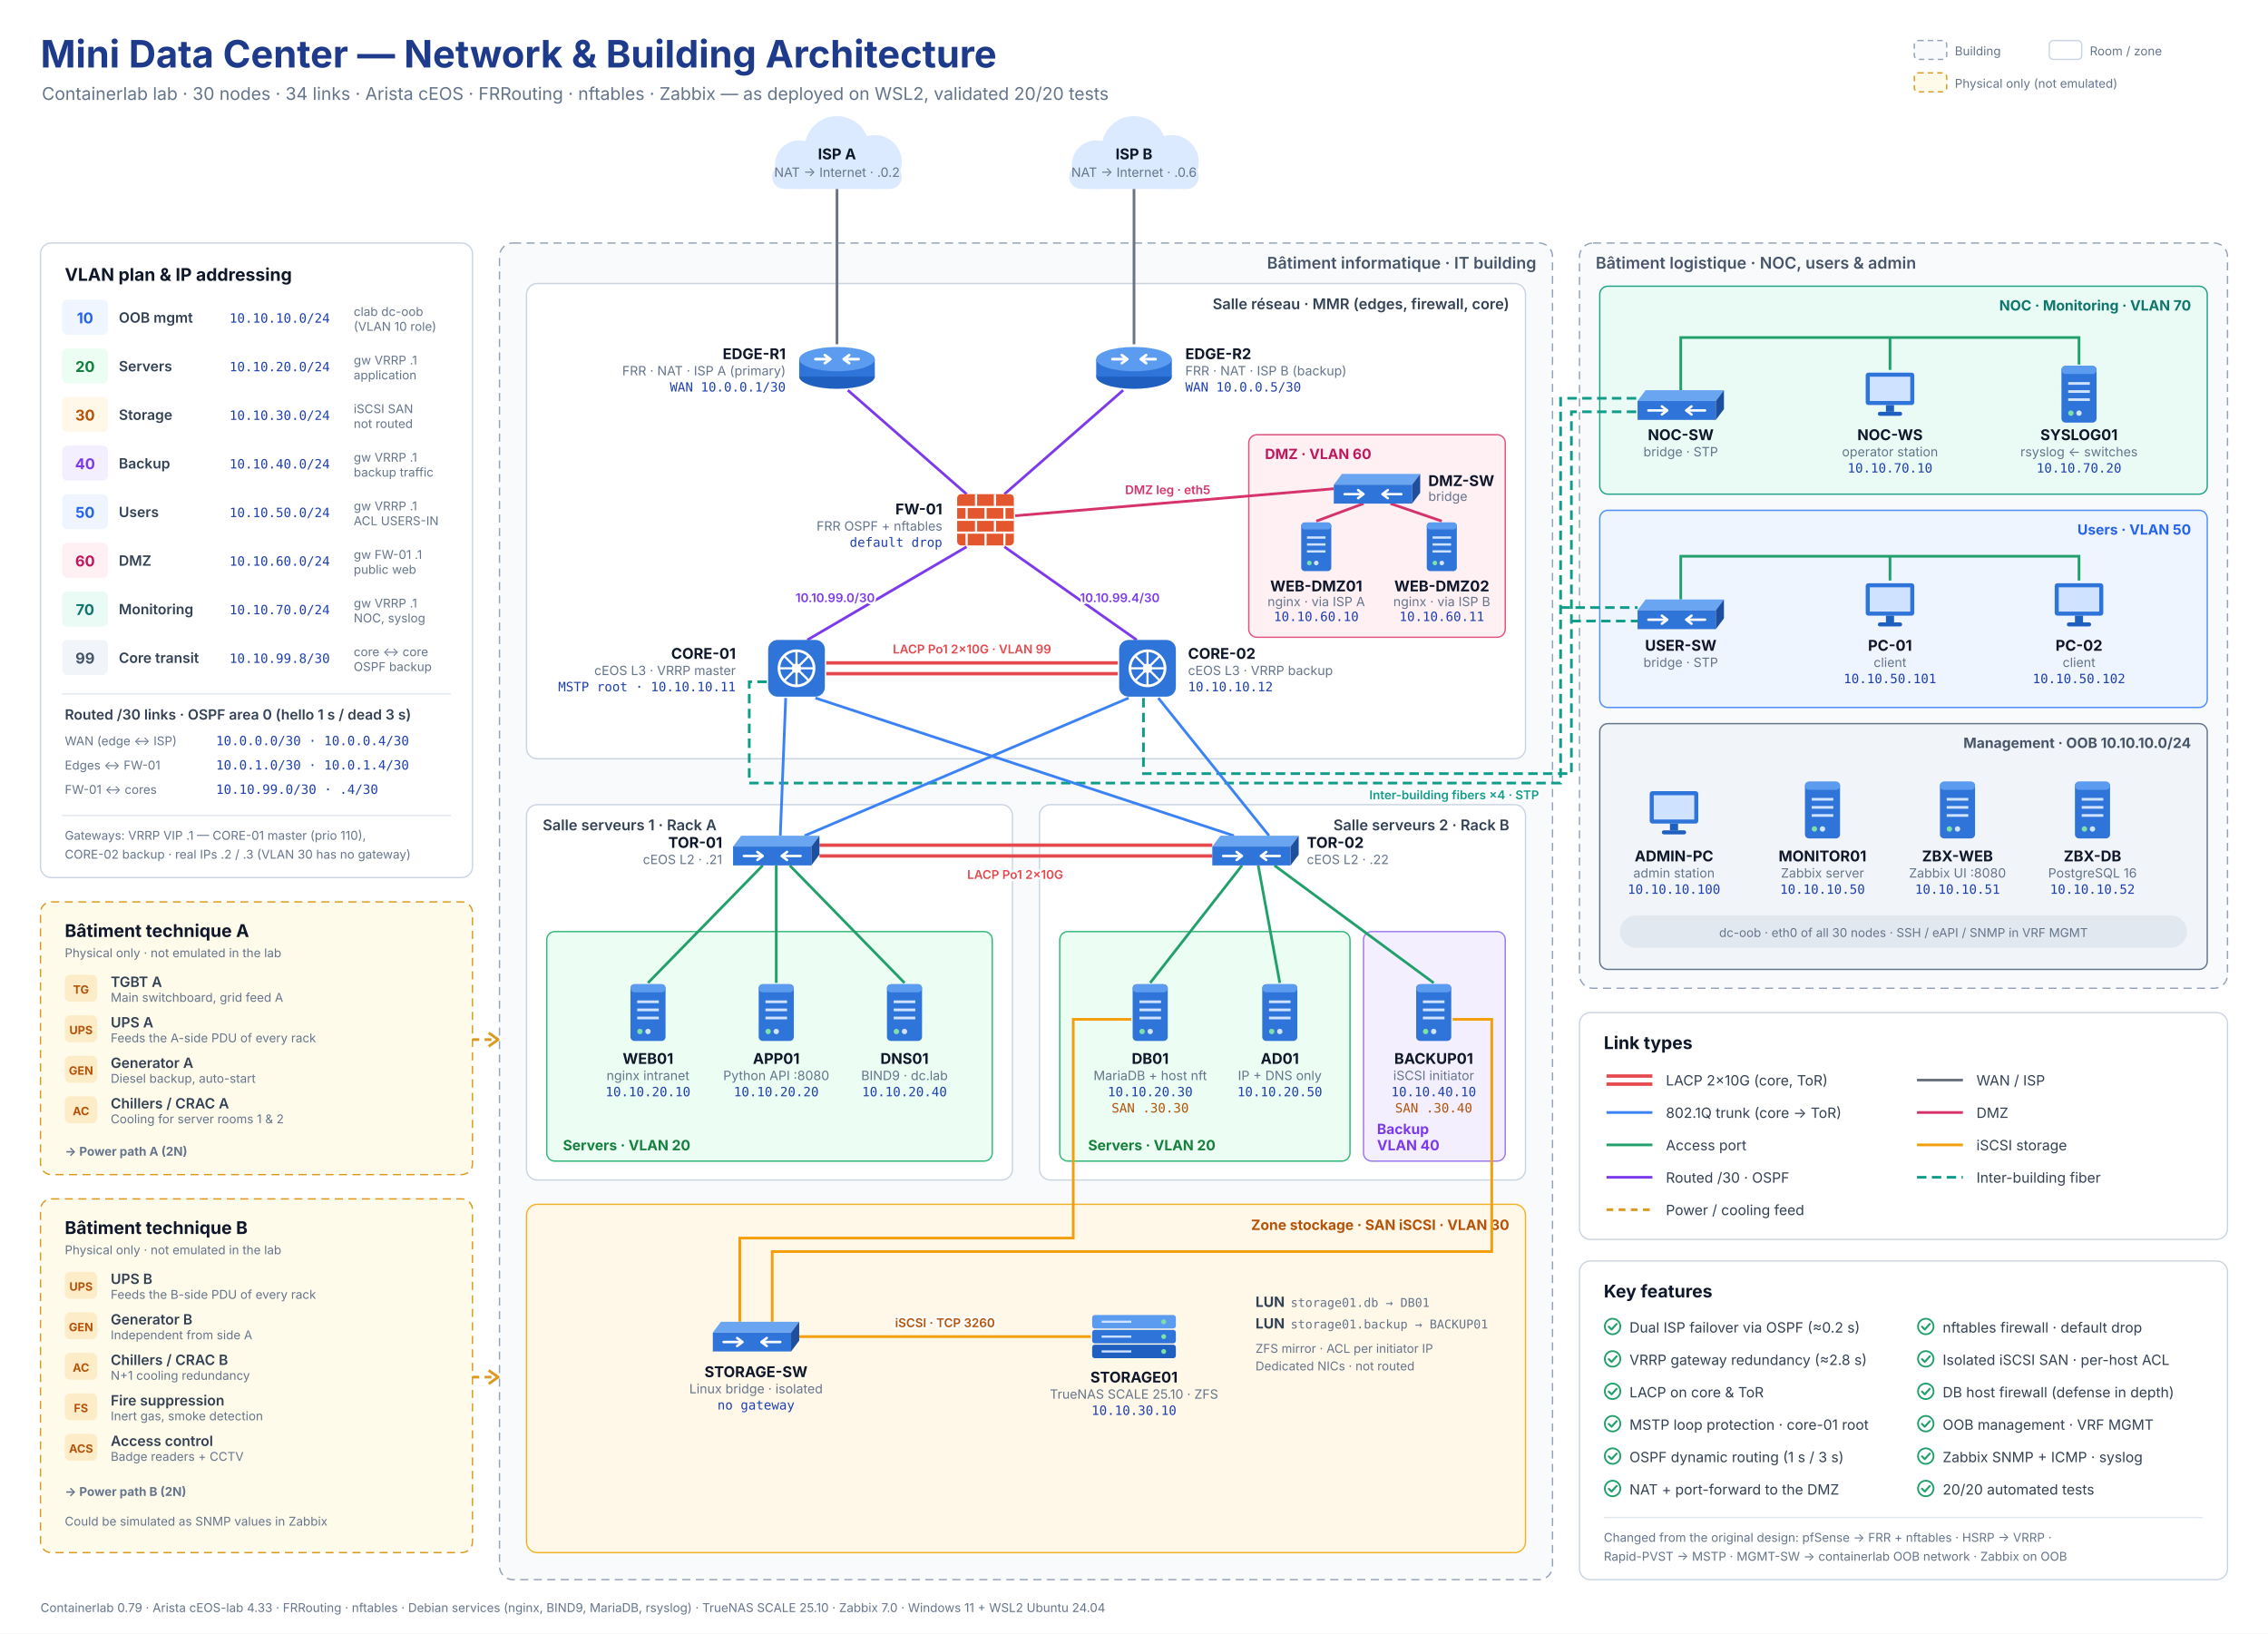
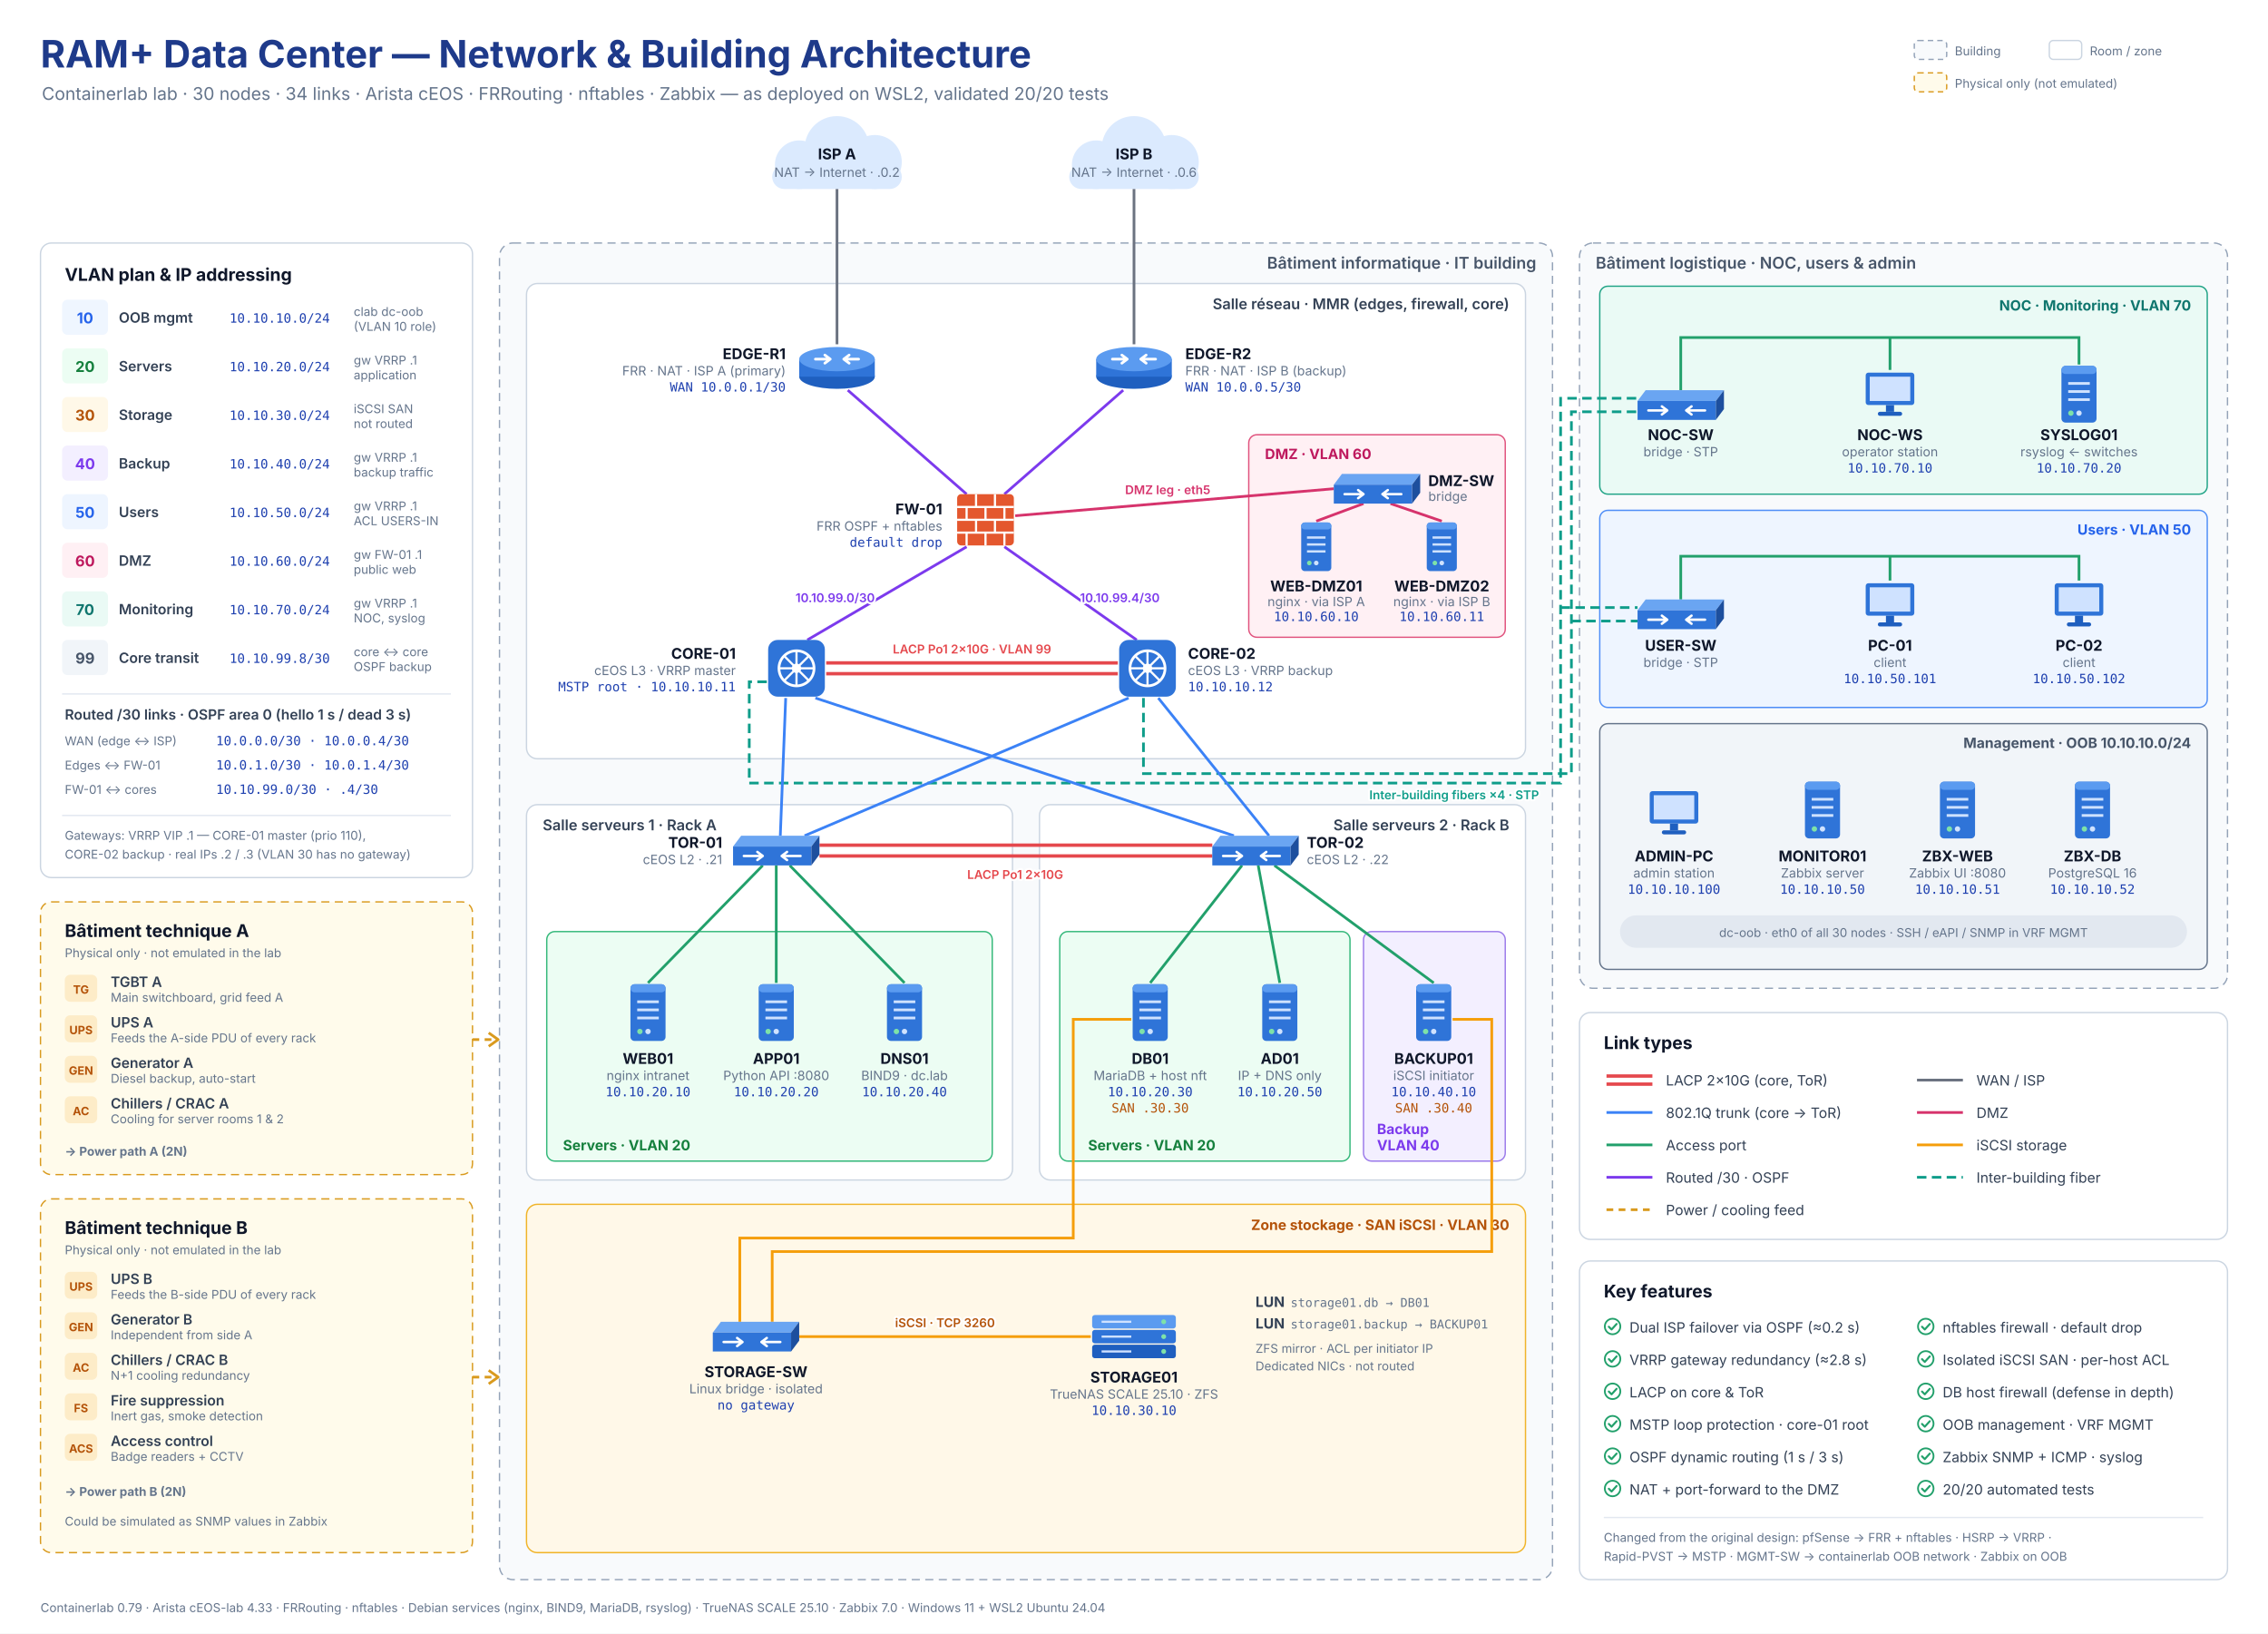
<svg xmlns="http://www.w3.org/2000/svg" viewBox="0 0 1680 1210" width="1680" height="1210" font-family="'Segoe UI', Inter, Roboto, Helvetica, Arial, sans-serif">
  <style>
    .title { font-size: 28px; font-weight: 700; fill: #1e3a8a; }
    .sub   { font-size: 13px; fill: #64748b; }
    .bld   { font-size: 12px; font-weight: 600; fill: #475569; }
    .room  { font-size: 11px; font-weight: 600; fill: #334155; }
    .zone  { font-size: 10.5px; font-weight: 700; }
    .n     { font-size: 11px; font-weight: 700; fill: #0f172a; }
    .r     { font-size: 9.5px; fill: #64748b; }
    .ip    { font-size: 9.5px; fill: #1e40af; font-family: Consolas, 'JetBrains Mono', Menlo, monospace; }
    .san   { font-size: 9.5px; fill: #b45309; font-family: Consolas, 'JetBrains Mono', Menlo, monospace; }
    .lk    { font-size: 9px; font-weight: 600; }
    .h     { paint-order: stroke; stroke: #ffffff; stroke-width: 3px; stroke-linejoin: round; }
    .ph    { font-size: 13px; font-weight: 700; fill: #0f172a; }
    .pt    { font-size: 10.5px; fill: #334155; }
    .ps    { font-size: 9px; fill: #64748b; }
    .mono  { font-family: Consolas, 'JetBrains Mono', Menlo, monospace; }
    .wan    { stroke: #6b7280; stroke-width: 2; fill: none; }
    .routed { stroke: #7c3aed; stroke-width: 2; fill: none; }
    .trunk  { stroke: #3b82f6; stroke-width: 2; fill: none; }
    .access { stroke: #22a06b; stroke-width: 2; fill: none; }
    .lacp   { stroke: #e5484d; stroke-width: 2.5; fill: none; }
    .dmz    { stroke: #d6336c; stroke-width: 2; fill: none; }
    .iscsi  { stroke: #f59e0b; stroke-width: 2; fill: none; }
    .fiber  { stroke: #0f9d8a; stroke-width: 2; fill: none; stroke-dasharray: 7 4; }
    .power  { stroke: #d99a1e; stroke-width: 2; fill: none; stroke-dasharray: 5 4; }
  </style>
  <defs>
    <symbol id="router" viewBox="0 0 60 34">
      <ellipse cx="30" cy="24" rx="28" ry="9" fill="#1f5fbf" />
      <rect x="2" y="11" width="56" height="13" fill="#2f74d8" />
      <ellipse cx="30" cy="11" rx="28" ry="9" fill="#5b9bf0" />
      <path d="M14 11 h11 M21 8 l4 3 -4 3 M46 11 h-11 M39 8 l-4 3 4 3" stroke="#fff" stroke-width="2" fill="none" stroke-linecap="round" stroke-linejoin="round" />
    </symbol>
    <symbol id="firewall" viewBox="0 0 44 40">
      <rect x="1" y="1" width="42" height="38" rx="3" fill="#e4572e" />
      <path d="M1 10.5 H43 M1 20 H43 M1 29.5 H43 M15 1 V10.5 M29 1 V10.5 M8 10.5 V20 M22 10.5 V20 M36 10.5 V20 M15 20 V29.5 M29 20 V29.5 M8 29.5 V39 M22 29.5 V39 M36 29.5 V39" stroke="#fff" stroke-width="1.6" fill="none" />
    </symbol>
    <symbol id="core" viewBox="0 0 44 44">
      <rect x="1" y="1" width="42" height="42" rx="7" fill="#2f74d8" />
      <circle cx="22" cy="22" r="13" fill="none" stroke="#fff" stroke-width="2" />
      <path d="M22 9 V35 M9 22 H35 M13 13 L31 31 M31 13 L13 31" stroke="#fff" stroke-width="1.6" />
      <circle cx="22" cy="22" r="3.5" fill="#fff" />
    </symbol>
    <symbol id="l2" viewBox="0 0 64 22">
      <polygon points="6,0 64,0 58,8 0,8" fill="#6aa5f2" />
      <rect x="0" y="8" width="58" height="14" fill="#2f74d8" />
      <polygon points="58,8 64,0 64,14 58,22" fill="#1d4f9e" />
      <path d="M8 15 h14 M18 12 l4 3 -4 3 M50 15 h-14 M40 12 l-4 3 4 3" stroke="#fff" stroke-width="1.8" fill="none" stroke-linecap="round" stroke-linejoin="round" />
    </symbol>
    <symbol id="server" viewBox="0 0 28 44">
      <rect x="1" y="1" width="26" height="42" rx="3" fill="#2f74d8" />
      <rect x="1" y="1" width="26" height="6" rx="3" fill="#5b9bf0" />
      <path d="M6 14 H22 M6 20 H22 M6 26 H22" stroke="#cfe2ff" stroke-width="2" />
      <circle cx="8" cy="36" r="2" fill="#7ee2a8" />
      <circle cx="14" cy="36" r="2" fill="#cfe2ff" />
    </symbol>
    <symbol id="pc" viewBox="0 0 40 36">
      <rect x="2" y="2" width="36" height="24" rx="2" fill="#2f74d8" />
      <rect x="5" y="5" width="30" height="18" fill="#cfe2ff" />
      <rect x="17" y="26" width="6" height="5" fill="#1f5fbf" />
      <rect x="11" y="31" width="18" height="3" rx="1.5" fill="#1f5fbf" />
    </symbol>
    <symbol id="storage" viewBox="0 0 64 34">
      <rect x="1" y="1" width="62" height="10" rx="2" fill="#5b9bf0" />
      <rect x="1" y="12" width="62" height="10" rx="2" fill="#2f74d8" />
      <rect x="1" y="23" width="62" height="10" rx="2" fill="#1f5fbf" />
      <path d="M8 6 H30 M8 17 H30 M8 28 H30" stroke="#cfe2ff" stroke-width="1.6" />
      <circle cx="54" cy="6" r="1.8" fill="#7ee2a8" />
      <circle cx="54" cy="17" r="1.8" fill="#7ee2a8" />
      <circle cx="54" cy="28" r="1.8" fill="#7ee2a8" />
    </symbol>
    <symbol id="check" viewBox="0 0 14 14">
      <circle cx="7" cy="7" r="6.2" fill="none" stroke="#22a06b" stroke-width="1.4" />
      <path d="M4 7.2 L6.2 9.4 L10.2 5" stroke="#22a06b" stroke-width="1.6" fill="none" stroke-linecap="round" stroke-linejoin="round" />
    </symbol>
  </defs>
  <rect width="1680" height="1210" fill="#ffffff" />
-   <text x="30" y="50" class="title">Mini Data Center — Network &amp; Building Architecture</text>
+   <text x="30" y="50" class="title">RAM+ Data Center — Network &amp; Building Architecture</text>
  <text x="31" y="74" class="sub">Containerlab lab · 30 nodes · 34 links · Arista cEOS · FRRouting · nftables · Zabbix — as deployed on WSL2, validated 20/20 tests</text>
  <g transform="translate(1418,30)">
    <rect x="0" y="0" width="24" height="14" rx="3" fill="#f8fafc" stroke="#94a3b8" stroke-dasharray="4 3" />
    <text x="30" y="11" class="ps">Building</text>
    <rect x="100" y="0" width="24" height="14" rx="3" fill="#ffffff" stroke="#cbd5e1" />
    <text x="130" y="11" class="ps">Room / zone</text>
    <rect x="0" y="24" width="24" height="14" rx="3" fill="#fffbeb" stroke="#d99a1e" stroke-dasharray="4 3" />
    <text x="30" y="35" class="ps">Physical only (not emulated)</text>
  </g>
  <g transform="translate(620,116)">
    <circle cx="-28" cy="6" r="18" fill="#dbeafe" />
    <circle cx="0" cy="-6" r="24" fill="#dbeafe" />
    <circle cx="28" cy="4" r="20" fill="#dbeafe" />
    <rect x="-48" y="6" width="96" height="18" rx="9" fill="#dbeafe" />
    <text x="0" y="2" text-anchor="middle" class="n">ISP A</text>
    <text x="0" y="15" text-anchor="middle" class="r">NAT → Internet · .0.2</text>
  </g>
  <g transform="translate(840,116)">
    <circle cx="-28" cy="6" r="18" fill="#dbeafe" />
    <circle cx="0" cy="-6" r="24" fill="#dbeafe" />
    <circle cx="28" cy="4" r="20" fill="#dbeafe" />
    <rect x="-48" y="6" width="96" height="18" rx="9" fill="#dbeafe" />
    <text x="0" y="2" text-anchor="middle" class="n">ISP B</text>
    <text x="0" y="15" text-anchor="middle" class="r">NAT → Internet · .0.6</text>
  </g>
  <rect x="30" y="180" width="320" height="470" rx="8" fill="#ffffff" stroke="#cbd5e1" />
  <text x="48" y="208" class="ph">VLAN plan &amp; IP addressing</text>
  <g font-size="11">
    <g transform="translate(0,222)">
      <rect x="46" y="0" width="34" height="26" rx="4" fill="#eff6ff" />
      <text x="63" y="17.5" text-anchor="middle" font-weight="700" fill="#2563eb">10</text>
      <text x="88" y="17" class="pt" font-weight="600">OOB mgmt</text>
      <text x="170" y="17" class="ip">10.10.10.0/24</text>
      <text x="262" y="12" class="ps">clab dc-oob</text>
      <text x="262" y="23" class="ps">(VLAN 10 role)</text>
    </g>
    <g transform="translate(0,258)">
      <rect x="46" y="0" width="34" height="26" rx="4" fill="#ecfdf3" />
      <text x="63" y="17.5" text-anchor="middle" font-weight="700" fill="#15803d">20</text>
      <text x="88" y="17" class="pt" font-weight="600">Servers</text>
      <text x="170" y="17" class="ip">10.10.20.0/24</text>
      <text x="262" y="12" class="ps">gw VRRP .1</text>
      <text x="262" y="23" class="ps">application</text>
    </g>
    <g transform="translate(0,294)">
      <rect x="46" y="0" width="34" height="26" rx="4" fill="#fff8e8" />
      <text x="63" y="17.5" text-anchor="middle" font-weight="700" fill="#b45309">30</text>
      <text x="88" y="17" class="pt" font-weight="600">Storage</text>
      <text x="170" y="17" class="ip">10.10.30.0/24</text>
      <text x="262" y="12" class="ps">iSCSI SAN</text>
      <text x="262" y="23" class="ps">not routed</text>
    </g>
    <g transform="translate(0,330)">
      <rect x="46" y="0" width="34" height="26" rx="4" fill="#f3efff" />
      <text x="63" y="17.5" text-anchor="middle" font-weight="700" fill="#7c3aed">40</text>
      <text x="88" y="17" class="pt" font-weight="600">Backup</text>
      <text x="170" y="17" class="ip">10.10.40.0/24</text>
      <text x="262" y="12" class="ps">gw VRRP .1</text>
      <text x="262" y="23" class="ps">backup traffic</text>
    </g>
    <g transform="translate(0,366)">
      <rect x="46" y="0" width="34" height="26" rx="4" fill="#eef5ff" />
      <text x="63" y="17.5" text-anchor="middle" font-weight="700" fill="#2563eb">50</text>
      <text x="88" y="17" class="pt" font-weight="600">Users</text>
      <text x="170" y="17" class="ip">10.10.50.0/24</text>
      <text x="262" y="12" class="ps">gw VRRP .1</text>
      <text x="262" y="23" class="ps">ACL USERS-IN</text>
    </g>
    <g transform="translate(0,402)">
      <rect x="46" y="0" width="34" height="26" rx="4" fill="#fff0f4" />
      <text x="63" y="17.5" text-anchor="middle" font-weight="700" fill="#be185d">60</text>
      <text x="88" y="17" class="pt" font-weight="600">DMZ</text>
      <text x="170" y="17" class="ip">10.10.60.0/24</text>
      <text x="262" y="12" class="ps">gw FW-01 .1</text>
      <text x="262" y="23" class="ps">public web</text>
    </g>
    <g transform="translate(0,438)">
      <rect x="46" y="0" width="34" height="26" rx="4" fill="#eafaf5" />
      <text x="63" y="17.5" text-anchor="middle" font-weight="700" fill="#0f766e">70</text>
      <text x="88" y="17" class="pt" font-weight="600">Monitoring</text>
      <text x="170" y="17" class="ip">10.10.70.0/24</text>
      <text x="262" y="12" class="ps">gw VRRP .1</text>
      <text x="262" y="23" class="ps">NOC, syslog</text>
    </g>
    <g transform="translate(0,474)">
      <rect x="46" y="0" width="34" height="26" rx="4" fill="#f1f5f9" />
      <text x="63" y="17.5" text-anchor="middle" font-weight="700" fill="#475569">99</text>
      <text x="88" y="17" class="pt" font-weight="600">Core transit</text>
      <text x="170" y="17" class="ip">10.10.99.8/30</text>
      <text x="262" y="12" class="ps">core ↔ core</text>
      <text x="262" y="23" class="ps">OSPF backup</text>
    </g>
  </g>
  <line x1="46" y1="514" x2="334" y2="514" stroke="#e2e8f0" />
  <text x="48" y="533" class="pt" font-weight="600">Routed /30 links · OSPF area 0 (hello 1 s / dead 3 s)</text>
  <text x="48" y="552" class="ps">WAN (edge ↔ ISP)</text>
  <text x="160" y="552" class="ip">10.0.0.0/30 · 10.0.0.4/30</text>
  <text x="48" y="570" class="ps">Edges ↔ FW-01</text>
  <text x="160" y="570" class="ip">10.0.1.0/30 · 10.0.1.4/30</text>
  <text x="48" y="588" class="ps">FW-01 ↔ cores</text>
  <text x="160" y="588" class="ip">10.10.99.0/30 · .4/30</text>
  <line x1="46" y1="604" x2="334" y2="604" stroke="#e2e8f0" />
  <text x="48" y="622" class="ps">Gateways: VRRP VIP .1 — CORE-01 master (prio 110),</text>
  <text x="48" y="636" class="ps">CORE-02 backup · real IPs .2 / .3 (VLAN 30 has no gateway)</text>
  <rect x="30" y="668" width="320" height="202" rx="8" fill="#fffbeb" stroke="#d99a1e" stroke-dasharray="6 4" />
  <text x="48" y="694" class="ph">Bâtiment technique A</text>
  <text x="48" y="709" class="ps">Physical only · not emulated in the lab</text>
  <g class="pt">
    <rect x="48" y="722" width="24" height="20" rx="4" fill="#fdecc8" />
    <text x="60" y="736" text-anchor="middle" font-size="8.5" font-weight="700" fill="#b45309">TG</text>
    <text x="82" y="731" font-weight="600">TGBT A</text>
    <text x="82" y="742" class="ps">Main switchboard, grid feed A</text>
    <rect x="48" y="752" width="24" height="20" rx="4" fill="#fdecc8" />
    <text x="60" y="766" text-anchor="middle" font-size="8.5" font-weight="700" fill="#b45309">UPS</text>
    <text x="82" y="761" font-weight="600">UPS A</text>
    <text x="82" y="772" class="ps">Feeds the A-side PDU of every rack</text>
    <rect x="48" y="782" width="24" height="20" rx="4" fill="#fdecc8" />
    <text x="60" y="796" text-anchor="middle" font-size="8.5" font-weight="700" fill="#b45309">GEN</text>
    <text x="82" y="791" font-weight="600">Generator A</text>
    <text x="82" y="802" class="ps">Diesel backup, auto-start</text>
    <rect x="48" y="812" width="24" height="20" rx="4" fill="#fdecc8" />
    <text x="60" y="826" text-anchor="middle" font-size="8.5" font-weight="700" fill="#b45309">AC</text>
    <text x="82" y="821" font-weight="600">Chillers / CRAC A</text>
    <text x="82" y="832" class="ps">Cooling for server rooms 1 &amp; 2</text>
  </g>
  <text x="48" y="856" class="ps" font-weight="700" fill="#b45309">→ Power path A (2N)</text>
  <rect x="30" y="888" width="320" height="262" rx="8" fill="#fffbeb" stroke="#d99a1e" stroke-dasharray="6 4" />
  <text x="48" y="914" class="ph">Bâtiment technique B</text>
  <text x="48" y="929" class="ps">Physical only · not emulated in the lab</text>
  <g class="pt">
    <rect x="48" y="942" width="24" height="20" rx="4" fill="#fdecc8" />
    <text x="60" y="956" text-anchor="middle" font-size="8.5" font-weight="700" fill="#b45309">UPS</text>
    <text x="82" y="951" font-weight="600">UPS B</text>
    <text x="82" y="962" class="ps">Feeds the B-side PDU of every rack</text>
    <rect x="48" y="972" width="24" height="20" rx="4" fill="#fdecc8" />
    <text x="60" y="986" text-anchor="middle" font-size="8.5" font-weight="700" fill="#b45309">GEN</text>
    <text x="82" y="981" font-weight="600">Generator B</text>
    <text x="82" y="992" class="ps">Independent from side A</text>
    <rect x="48" y="1002" width="24" height="20" rx="4" fill="#fdecc8" />
    <text x="60" y="1016" text-anchor="middle" font-size="8.5" font-weight="700" fill="#b45309">AC</text>
    <text x="82" y="1011" font-weight="600">Chillers / CRAC B</text>
    <text x="82" y="1022" class="ps">N+1 cooling redundancy</text>
    <rect x="48" y="1032" width="24" height="20" rx="4" fill="#fdecc8" />
    <text x="60" y="1046" text-anchor="middle" font-size="8.5" font-weight="700" fill="#b45309">FS</text>
    <text x="82" y="1041" font-weight="600">Fire suppression</text>
    <text x="82" y="1052" class="ps">Inert gas, smoke detection</text>
    <rect x="48" y="1062" width="24" height="20" rx="4" fill="#fdecc8" />
    <text x="60" y="1076" text-anchor="middle" font-size="8.5" font-weight="700" fill="#b45309">ACS</text>
    <text x="82" y="1071" font-weight="600">Access control</text>
    <text x="82" y="1082" class="ps">Badge readers + CCTV</text>
  </g>
  <text x="48" y="1108" class="ps" font-weight="700" fill="#b45309">→ Power path B (2N)</text>
  <text x="48" y="1130" class="ps">Could be simulated as SNMP values in Zabbix</text>
  <path d="M350 770 H368" class="power" />
  <path d="M362 765 L369 770 L362 775" fill="none" stroke="#d99a1e" stroke-width="2" />
  <path d="M350 1020 H368" class="power" />
  <path d="M362 1015 L369 1020 L362 1025" fill="none" stroke="#d99a1e" stroke-width="2" />
  <rect x="370" y="180" width="780" height="990" rx="10" fill="#f8fafc" stroke="#94a3b8" stroke-dasharray="6 4" />
  <text x="1138" y="199" text-anchor="end" class="bld">Bâtiment informatique · IT building</text>
  <rect x="390" y="210" width="740" height="352" rx="8" fill="#ffffff" stroke="#cbd5e1" />
  <text x="1118" y="229" text-anchor="end" class="room">Salle réseau · MMR (edges, firewall, core)</text>
  <rect x="925" y="322" width="190" height="150" rx="6" fill="#fff0f4" stroke="#e0527d" />
  <text x="937" y="340" class="zone" fill="#be185d">DMZ · VLAN 60</text>
  <rect x="390" y="596" width="360" height="278" rx="8" fill="#ffffff" stroke="#cbd5e1" />
  <text x="402" y="615" class="room">Salle serveurs 1 · Rack A</text>
  <rect x="770" y="596" width="360" height="278" rx="8" fill="#ffffff" stroke="#cbd5e1" />
  <text x="1118" y="615" text-anchor="end" class="room">Salle serveurs 2 · Rack B</text>
  <rect x="405" y="690" width="330" height="170" rx="6" fill="#ecfdf3" stroke="#34b87a" />
  <text x="417" y="852" class="zone" fill="#15803d">Servers · VLAN 20</text>
  <rect x="785" y="690" width="215" height="170" rx="6" fill="#ecfdf3" stroke="#34b87a" />
  <text x="806" y="852" class="zone" fill="#15803d">Servers · VLAN 20</text>
  <rect x="1010" y="690" width="105" height="170" rx="6" fill="#f3efff" stroke="#9b7bea" />
  <text x="1020" y="840" class="zone" fill="#7c3aed">Backup</text>
  <text x="1020" y="852" class="zone" fill="#7c3aed">VLAN 40</text>
  <rect x="390" y="892" width="740" height="258" rx="8" fill="#fff8e8" stroke="#f0b429" />
  <text x="1118" y="911" text-anchor="end" class="zone" fill="#b45309">Zone stockage · SAN iSCSI · VLAN 30</text>
  <rect x="1170" y="180" width="480" height="552" rx="10" fill="#f8fafc" stroke="#94a3b8" stroke-dasharray="6 4" />
  <text x="1182" y="199" class="bld">Bâtiment logistique · NOC, users &amp; admin</text>
  <rect x="1185" y="212" width="450" height="154" rx="6" fill="#eafaf5" stroke="#20a386" />
  <text x="1623" y="230" text-anchor="end" class="zone" fill="#0f766e">NOC · Monitoring · VLAN 70</text>
  <rect x="1185" y="378" width="450" height="146" rx="6" fill="#eef5ff" stroke="#4f8ef7" />
  <text x="1623" y="396" text-anchor="end" class="zone" fill="#2563eb">Users · VLAN 50</text>
  <rect x="1185" y="536" width="450" height="182" rx="6" fill="#f1f5f9" stroke="#64748b" />
  <text x="1623" y="554" text-anchor="end" class="zone" fill="#475569">Management · OOB 10.10.10.0/24</text>
  <path d="M620 140 V255" class="wan" />
  <path d="M840 140 V255" class="wan" />
  <path d="M628 289 L716 366" class="routed" />
  <path d="M832 289 L744 366" class="routed" />
  <path d="M716 405 L598 474" class="routed" />
  <path d="M744 405 L842 474" class="routed" />
  <text x="648" y="446" text-anchor="end" class="lk h" fill="#7c3aed">10.10.99.0/30</text>
  <text x="800" y="446" class="lk h" fill="#7c3aed">10.10.99.4/30</text>
  <path d="M752 382 L988 362" class="dmz" />
  <text x="865" y="366" text-anchor="middle" class="lk h" fill="#d6336c">DMZ leg · eth5</text>
  <path d="M1010 373 L975 386" class="dmz" />
  <path d="M1030 373 L1068 386" class="dmz" />
  <path d="M612 491 H828" class="lacp" />
  <path d="M612 499 H828" class="lacp" />
  <text x="720" y="484" text-anchor="middle" class="lk h" fill="#e5484d">LACP Po1 2×10G · VLAN 99</text>
  <path d="M568 505 H555 V580 H1156 V295 H1213" class="fiber" />
  <path d="M1156 450 H1213" class="fiber" />
  <path d="M847 517 V573 H1164 V305 H1213" class="fiber" />
  <path d="M1164 460 H1213" class="fiber" />
  <text x="1140" y="592" text-anchor="end" class="lk h" fill="#0f9d8a">Inter-building fibers ×4 · STP</text>
  <path d="M582 517 L578 619" class="trunk" />
  <path d="M604 517 L914 619" class="trunk" />
  <path d="M836 517 L596 619" class="trunk" />
  <path d="M858 517 L940 619" class="trunk" />
  <path d="M607 626 H898" class="lacp" />
  <path d="M607 634 H898" class="lacp" />
  <text x="752" y="651" text-anchor="middle" class="lk h" fill="#e5484d">LACP Po1 2×10G</text>
  <path d="M565 641 L480 728" class="access" />
  <path d="M575 641 V728" class="access" />
  <path d="M585 641 L670 728" class="access" />
  <path d="M920 641 L852 728" class="access" />
  <path d="M932 641 L948 728" class="access" />
  <path d="M944 641 L1062 728" class="access" />
  <path d="M838 755 H795 V917 H548 V979" class="iscsi" />
  <path d="M1076 755 H1105 V927 H572 V979" class="iscsi" />
  <path d="M592 990 H808" class="iscsi" />
  <text x="700" y="983" text-anchor="middle" class="lk h" fill="#b45309">iSCSI · TCP 3260</text>
  <path d="M1245 289 V250 H1540 V270" class="access" />
  <path d="M1400 250 V274" class="access" />
  <path d="M1245 444 V412 H1540 V430" class="access" />
  <path d="M1400 412 V430" class="access" />
  <use href="#router" x="590" y="255" width="60" height="34" />
  <text x="582" y="266" text-anchor="end" class="n h">EDGE-R1</text>
  <text x="582" y="278" text-anchor="end" class="r h">FRR · NAT · ISP A (primary)</text>
  <text x="582" y="290" text-anchor="end" class="ip h">WAN 10.0.0.1/30</text>
  <use href="#router" x="810" y="255" width="60" height="34" />
  <text x="878" y="266" class="n h">EDGE-R2</text>
  <text x="878" y="278" class="r h">FRR · NAT · ISP B (backup)</text>
  <text x="878" y="290" class="ip h">WAN 10.0.0.5/30</text>
  <use href="#firewall" x="708" y="365" width="44" height="40" />
  <text x="698" y="381" text-anchor="end" class="n h">FW-01</text>
  <text x="698" y="393" text-anchor="end" class="r h">FRR OSPF + nftables</text>
  <text x="698" y="405" text-anchor="end" class="ip h">default drop</text>
  <use href="#core" x="568" y="473" width="44" height="44" />
  <text x="545" y="488" text-anchor="end" class="n h">CORE-01</text>
  <text x="545" y="500" text-anchor="end" class="r h">cEOS L3 · VRRP master</text>
  <text x="545" y="512" text-anchor="end" class="ip h">MSTP root · 10.10.10.11</text>
  <use href="#core" x="828" y="473" width="44" height="44" />
  <text x="880" y="488" class="n h">CORE-02</text>
  <text x="880" y="500" class="r h">cEOS L3 · VRRP backup</text>
  <text x="880" y="512" class="ip h">10.10.10.12</text>
  <use href="#l2" x="988" y="351" width="64" height="22" />
  <text x="1058" y="360" class="n">DMZ-SW</text>
  <text x="1058" y="371" class="r">bridge</text>
  <use href="#server" x="963" y="386" width="24" height="38" />
  <text x="975" y="438" text-anchor="middle" class="n">WEB-DMZ01</text>
  <text x="975" y="449" text-anchor="middle" class="r">nginx · via ISP A</text>
  <text x="975" y="460" text-anchor="middle" class="ip">10.10.60.10</text>
  <use href="#server" x="1056" y="386" width="24" height="38" />
  <text x="1068" y="438" text-anchor="middle" class="n">WEB-DMZ02</text>
  <text x="1068" y="449" text-anchor="middle" class="r">nginx · via ISP B</text>
  <text x="1068" y="460" text-anchor="middle" class="ip">10.10.60.11</text>
  <use href="#l2" x="543" y="619" width="64" height="22" />
  <text x="535" y="628" text-anchor="end" class="n h">TOR-01</text>
  <text x="535" y="640" text-anchor="end" class="r h">cEOS L2 · .21</text>
  <use href="#server" x="466" y="728" width="28" height="44" />
  <text x="480" y="788" text-anchor="middle" class="n">WEB01</text>
  <text x="480" y="800" text-anchor="middle" class="r">nginx intranet</text>
  <text x="480" y="812" text-anchor="middle" class="ip">10.10.20.10</text>
  <use href="#server" x="561" y="728" width="28" height="44" />
  <text x="575" y="788" text-anchor="middle" class="n">APP01</text>
  <text x="575" y="800" text-anchor="middle" class="r">Python API :8080</text>
  <text x="575" y="812" text-anchor="middle" class="ip">10.10.20.20</text>
  <use href="#server" x="656" y="728" width="28" height="44" />
  <text x="670" y="788" text-anchor="middle" class="n">DNS01</text>
  <text x="670" y="800" text-anchor="middle" class="r">BIND9 · dc.lab</text>
  <text x="670" y="812" text-anchor="middle" class="ip">10.10.20.40</text>
  <use href="#l2" x="898" y="619" width="64" height="22" />
  <text x="968" y="628" class="n h">TOR-02</text>
  <text x="968" y="640" class="r h">cEOS L2 · .22</text>
  <use href="#server" x="838" y="728" width="28" height="44" />
  <text x="852" y="788" text-anchor="middle" class="n">DB01</text>
  <text x="852" y="800" text-anchor="middle" class="r">MariaDB + host nft</text>
  <text x="852" y="812" text-anchor="middle" class="ip">10.10.20.30</text>
  <text x="852" y="824" text-anchor="middle" class="san">SAN .30.30</text>
  <use href="#server" x="934" y="728" width="28" height="44" />
  <text x="948" y="788" text-anchor="middle" class="n">AD01</text>
  <text x="948" y="800" text-anchor="middle" class="r">IP + DNS only</text>
  <text x="948" y="812" text-anchor="middle" class="ip">10.10.20.50</text>
  <use href="#server" x="1048" y="728" width="28" height="44" />
  <text x="1062" y="788" text-anchor="middle" class="n">BACKUP01</text>
  <text x="1062" y="800" text-anchor="middle" class="r">iSCSI initiator</text>
  <text x="1062" y="812" text-anchor="middle" class="ip">10.10.40.10</text>
  <text x="1062" y="824" text-anchor="middle" class="san">SAN .30.40</text>
  <use href="#l2" x="528" y="979" width="64" height="22" />
  <text x="560" y="1020" text-anchor="middle" class="n">STORAGE-SW</text>
  <text x="560" y="1032" text-anchor="middle" class="r">Linux bridge · isolated</text>
  <text x="560" y="1044" text-anchor="middle" class="ip">no gateway</text>
  <use href="#storage" x="808" y="973" width="64" height="34" />
  <text x="840" y="1024" text-anchor="middle" class="n">STORAGE01</text>
  <text x="840" y="1036" text-anchor="middle" class="r">TrueNAS SCALE 25.10 · ZFS</text>
  <text x="840" y="1048" text-anchor="middle" class="ip">10.10.30.10</text>
  <g>
    <text x="930" y="968" class="pt" font-weight="700" fill="#0f172a">LUN</text>
    <text x="956" y="968" class="ps mono">storage01.db → DB01</text>
    <text x="930" y="984" class="pt" font-weight="700" fill="#0f172a">LUN</text>
    <text x="956" y="984" class="ps mono">storage01.backup → BACKUP01</text>
    <text x="930" y="1002" class="ps">ZFS mirror · ACL per initiator IP</text>
    <text x="930" y="1015" class="ps">Dedicated NICs · not routed</text>
  </g>
  <use href="#l2" x="1213" y="289" width="64" height="22" />
  <text x="1245" y="326" text-anchor="middle" class="n">NOC-SW</text>
  <text x="1245" y="338" text-anchor="middle" class="r">bridge · STP</text>
  <use href="#pc" x="1380" y="274" width="40" height="36" />
  <text x="1400" y="326" text-anchor="middle" class="n">NOC-WS</text>
  <text x="1400" y="338" text-anchor="middle" class="r">operator station</text>
  <text x="1400" y="350" text-anchor="middle" class="ip">10.10.70.10</text>
  <use href="#server" x="1526" y="270" width="28" height="44" />
  <text x="1540" y="326" text-anchor="middle" class="n">SYSLOG01</text>
  <text x="1540" y="338" text-anchor="middle" class="r">rsyslog ← switches</text>
  <text x="1540" y="350" text-anchor="middle" class="ip">10.10.70.20</text>
  <use href="#l2" x="1213" y="444" width="64" height="22" />
  <text x="1245" y="482" text-anchor="middle" class="n">USER-SW</text>
  <text x="1245" y="494" text-anchor="middle" class="r">bridge · STP</text>
  <use href="#pc" x="1380" y="430" width="40" height="36" />
  <text x="1400" y="482" text-anchor="middle" class="n">PC-01</text>
  <text x="1400" y="494" text-anchor="middle" class="r">client</text>
  <text x="1400" y="506" text-anchor="middle" class="ip">10.10.50.101</text>
  <use href="#pc" x="1520" y="430" width="40" height="36" />
  <text x="1540" y="482" text-anchor="middle" class="n">PC-02</text>
  <text x="1540" y="494" text-anchor="middle" class="r">client</text>
  <text x="1540" y="506" text-anchor="middle" class="ip">10.10.50.102</text>
  <use href="#pc" x="1220" y="584" width="40" height="36" />
  <text x="1240" y="638" text-anchor="middle" class="n">ADMIN-PC</text>
  <text x="1240" y="650" text-anchor="middle" class="r">admin station</text>
  <text x="1240" y="662" text-anchor="middle" class="ip">10.10.10.100</text>
  <use href="#server" x="1336" y="578" width="28" height="44" />
  <text x="1350" y="638" text-anchor="middle" class="n">MONITOR01</text>
  <text x="1350" y="650" text-anchor="middle" class="r">Zabbix server</text>
  <text x="1350" y="662" text-anchor="middle" class="ip">10.10.10.50</text>
  <use href="#server" x="1436" y="578" width="28" height="44" />
  <text x="1450" y="638" text-anchor="middle" class="n">ZBX-WEB</text>
  <text x="1450" y="650" text-anchor="middle" class="r">Zabbix UI :8080</text>
  <text x="1450" y="662" text-anchor="middle" class="ip">10.10.10.51</text>
  <use href="#server" x="1536" y="578" width="28" height="44" />
  <text x="1550" y="638" text-anchor="middle" class="n">ZBX-DB</text>
  <text x="1550" y="650" text-anchor="middle" class="r">PostgreSQL 16</text>
  <text x="1550" y="662" text-anchor="middle" class="ip">10.10.10.52</text>
  <rect x="1200" y="678" width="420" height="24" rx="12" fill="#e2e8f0" />
  <text x="1410" y="694" text-anchor="middle" class="ps" fill="#334155">dc-oob · eth0 of all 30 nodes · SSH / eAPI / SNMP in VRF MGMT</text>
  <rect x="1170" y="750" width="480" height="168" rx="8" fill="#ffffff" stroke="#cbd5e1" />
  <text x="1188" y="777" class="ph">Link types</text>
  <g class="pt">
    <path d="M1190 797 H1224 M1190 803 H1224" class="lacp" />
    <text x="1234" y="804">LACP 2×10G (core, ToR)</text>
    <path d="M1190 824 H1224" class="trunk" />
    <text x="1234" y="828">802.1Q trunk (core → ToR)</text>
    <path d="M1190 848 H1224" class="access" />
    <text x="1234" y="852">Access port</text>
    <path d="M1190 872 H1224" class="routed" />
    <text x="1234" y="876">Routed /30 · OSPF</text>
    <path d="M1190 896 H1224" class="power" />
    <text x="1234" y="900">Power / cooling feed</text>
    <path d="M1420 800 H1454" class="wan" />
    <text x="1464" y="804">WAN / ISP</text>
    <path d="M1420 824 H1454" class="dmz" />
    <text x="1464" y="828">DMZ</text>
    <path d="M1420 848 H1454" class="iscsi" />
    <text x="1464" y="852">iSCSI storage</text>
    <path d="M1420 872 H1454" class="fiber" />
    <text x="1464" y="876">Inter-building fiber</text>
  </g>
  <rect x="1170" y="934" width="480" height="236" rx="8" fill="#ffffff" stroke="#cbd5e1" />
  <text x="1188" y="961" class="ph">Key features</text>
  <g class="pt">
    <use href="#check" x="1188" y="976" width="13" height="13" />
    <text x="1207" y="987">Dual ISP failover via OSPF (≈0.2 s)</text>
    <use href="#check" x="1188" y="1000" width="13" height="13" />
    <text x="1207" y="1011">VRRP gateway redundancy (≈2.8 s)</text>
    <use href="#check" x="1188" y="1024" width="13" height="13" />
    <text x="1207" y="1035">LACP on core &amp; ToR</text>
    <use href="#check" x="1188" y="1048" width="13" height="13" />
    <text x="1207" y="1059">MSTP loop protection · core-01 root</text>
    <use href="#check" x="1188" y="1072" width="13" height="13" />
    <text x="1207" y="1083">OSPF dynamic routing (1 s / 3 s)</text>
    <use href="#check" x="1188" y="1096" width="13" height="13" />
    <text x="1207" y="1107">NAT + port-forward to the DMZ</text>
    <use href="#check" x="1420" y="976" width="13" height="13" />
    <text x="1439" y="987">nftables firewall · default drop</text>
    <use href="#check" x="1420" y="1000" width="13" height="13" />
    <text x="1439" y="1011">Isolated iSCSI SAN · per-host ACL</text>
    <use href="#check" x="1420" y="1024" width="13" height="13" />
    <text x="1439" y="1035">DB host firewall (defense in depth)</text>
    <use href="#check" x="1420" y="1048" width="13" height="13" />
    <text x="1439" y="1059">OOB management · VRF MGMT</text>
    <use href="#check" x="1420" y="1072" width="13" height="13" />
    <text x="1439" y="1083">Zabbix SNMP + ICMP · syslog</text>
    <use href="#check" x="1420" y="1096" width="13" height="13" />
    <text x="1439" y="1107">20/20 automated tests</text>
  </g>
  <line x1="1188" y1="1124" x2="1632" y2="1124" stroke="#e2e8f0" />
  <text x="1188" y="1142" class="ps">Changed from the original design: pfSense → FRR + nftables · HSRP → VRRP ·</text>
  <text x="1188" y="1156" class="ps">Rapid-PVST → MSTP · MGMT-SW → containerlab OOB network · Zabbix on OOB</text>
  <text x="30" y="1194" class="ps">Containerlab 0.79 · Arista cEOS-lab 4.33 · FRRouting · nftables · Debian services (nginx, BIND9, MariaDB, rsyslog) · TrueNAS SCALE 25.10 · Zabbix 7.0 · Windows 11 + WSL2 Ubuntu 24.04</text>
</svg>
